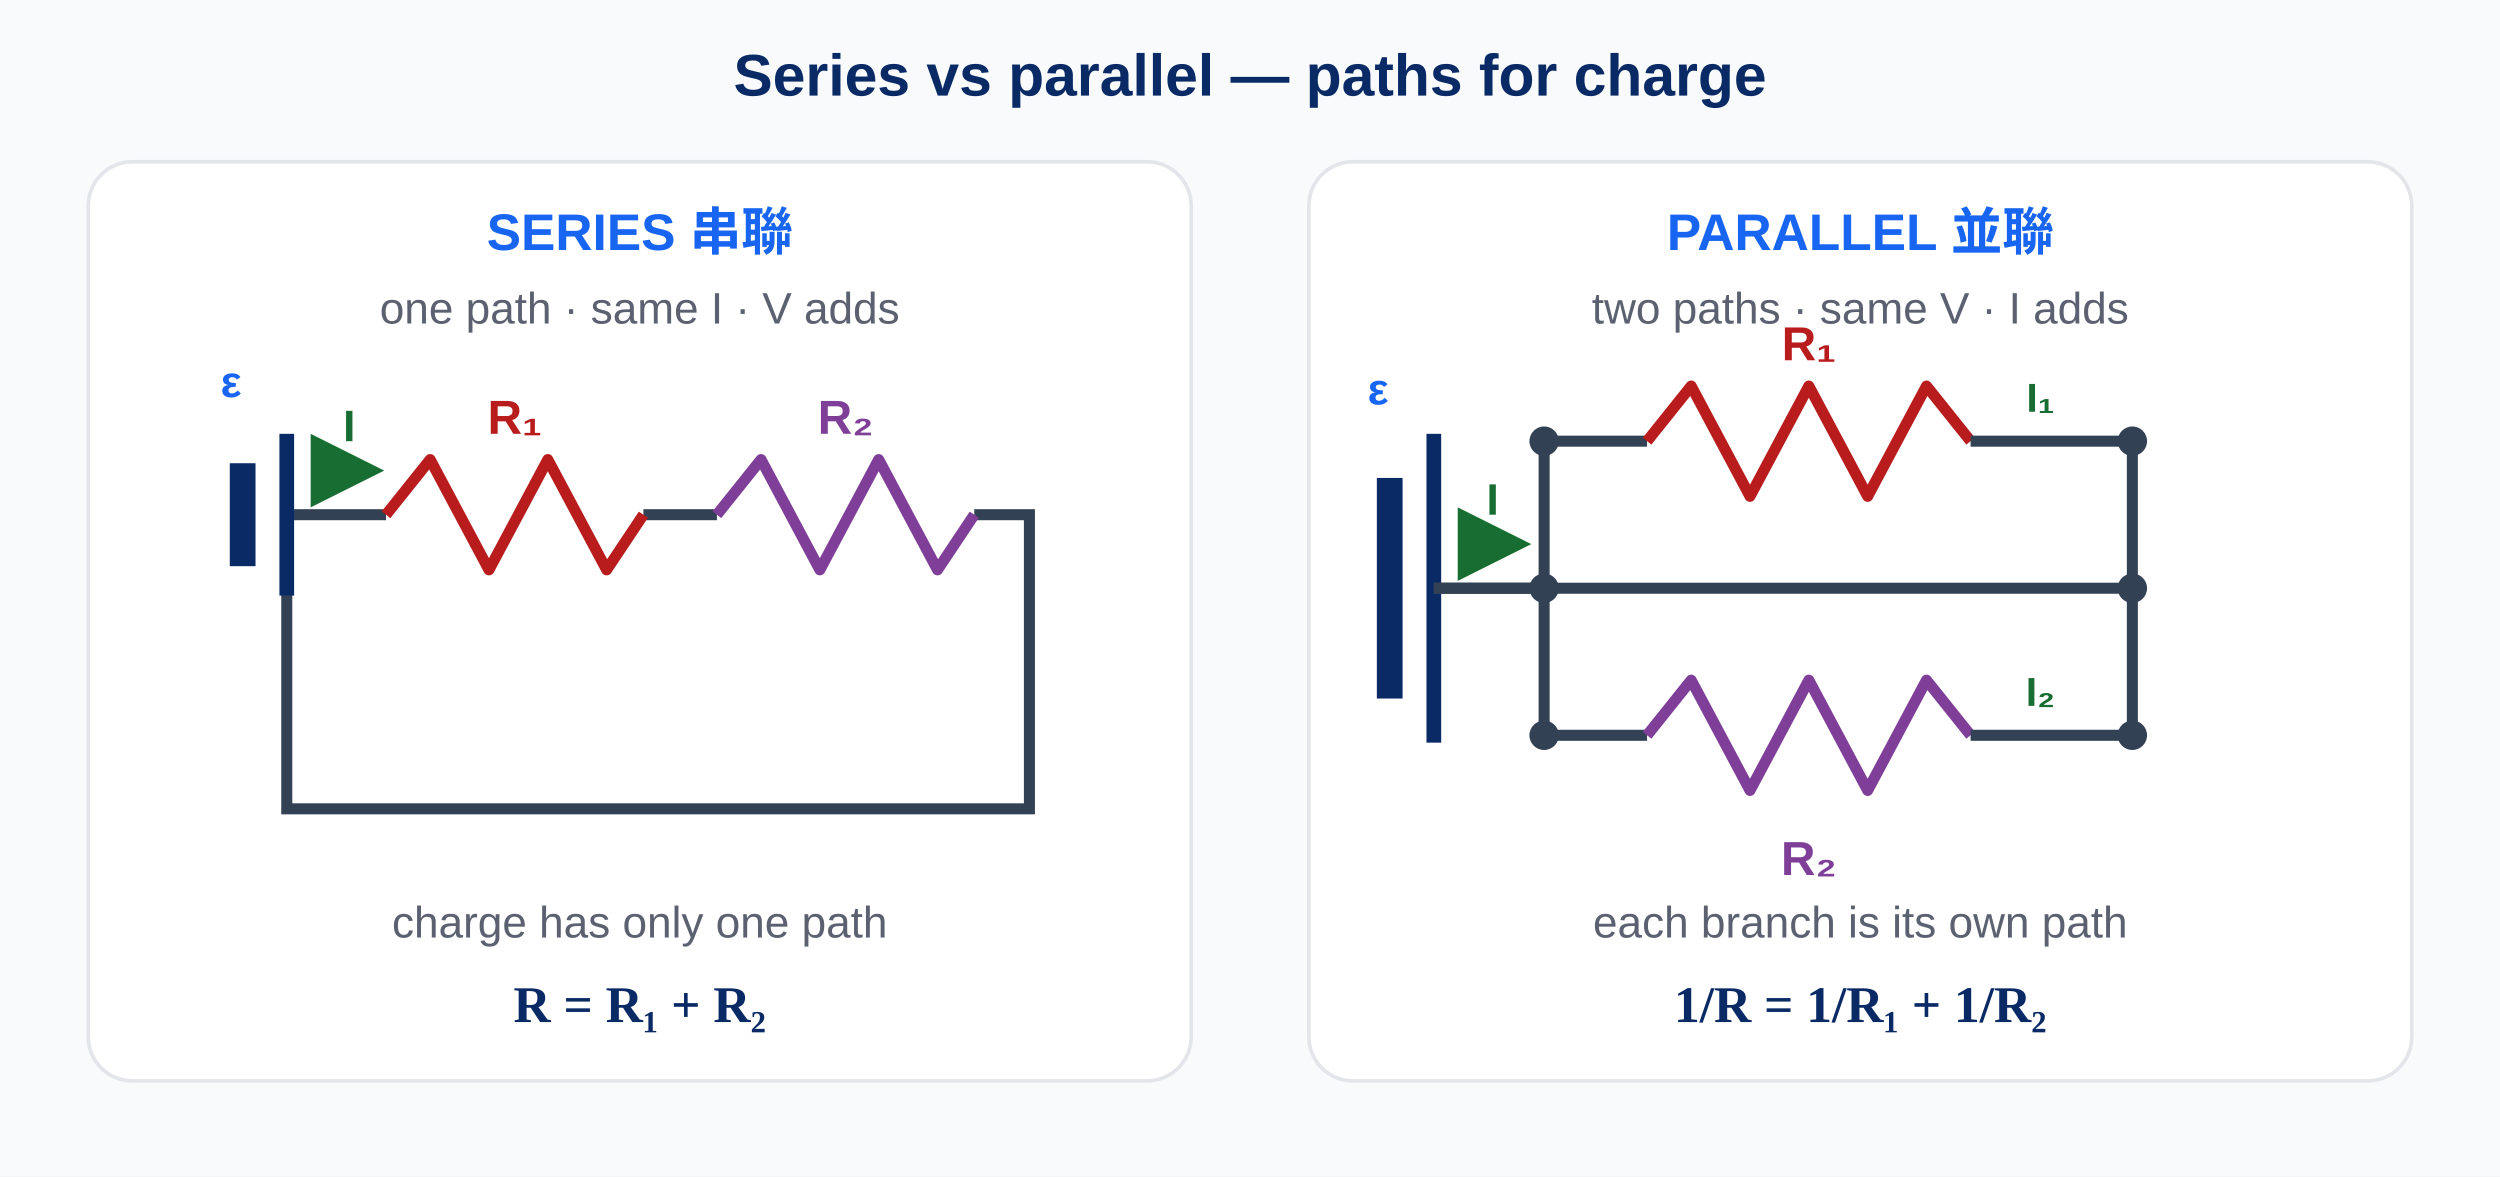
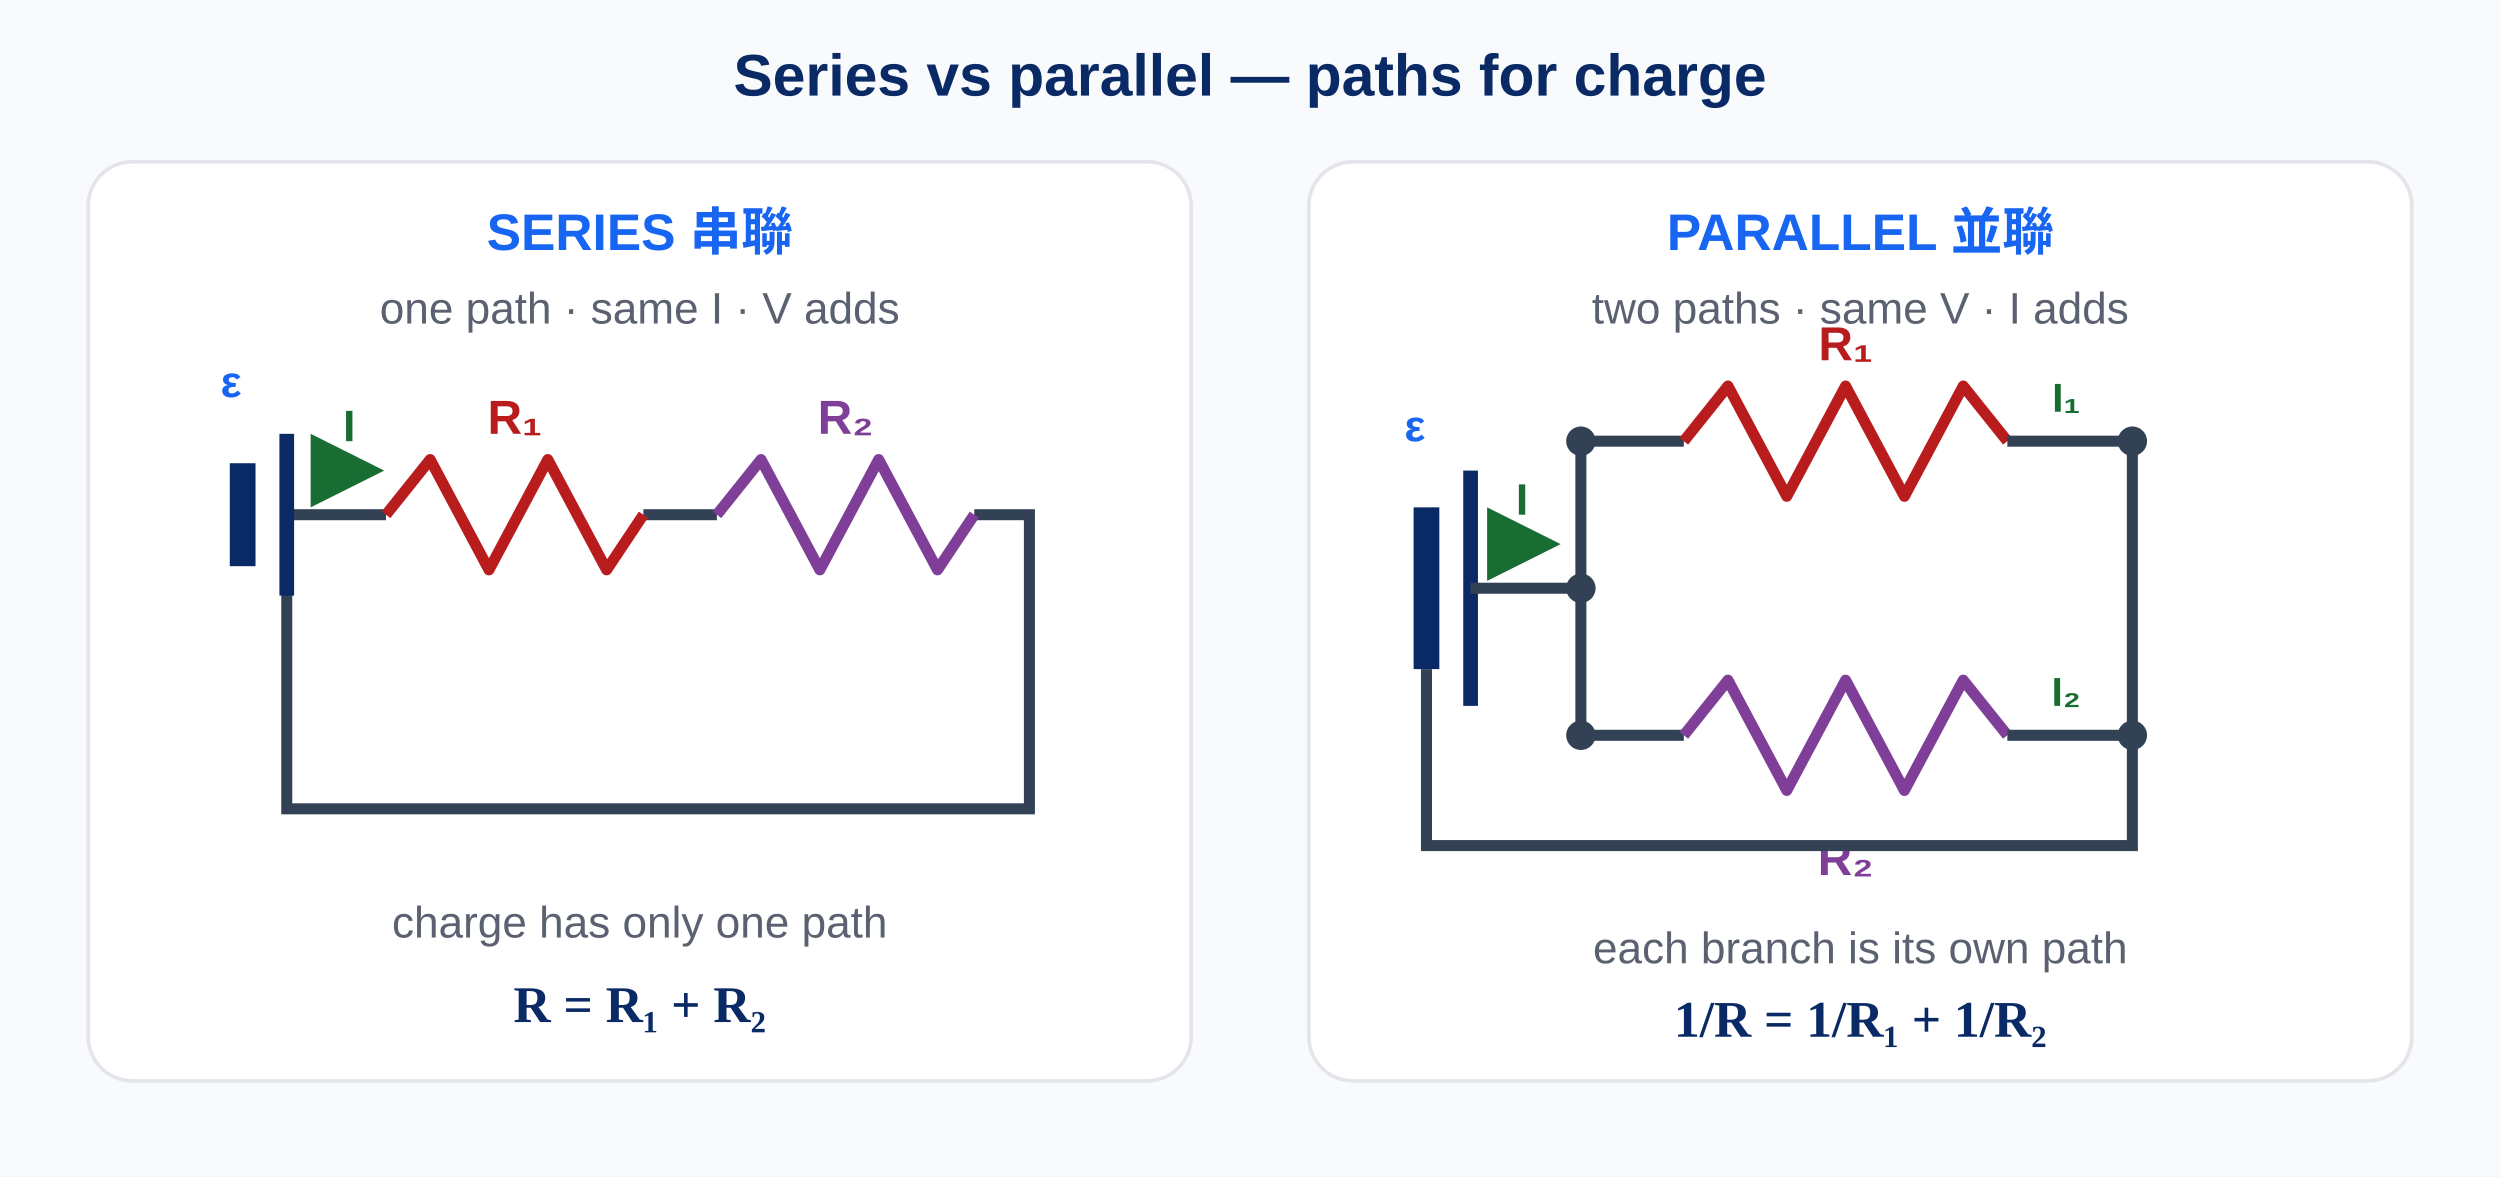
<svg xmlns="http://www.w3.org/2000/svg" viewBox="0 0 680 320" role="img" aria-label="Series: one loop with R1 then R2. Parallel: two branches sharing the same voltage across each resistor.">
  <rect width="680" height="320" fill="#f8fafc" />
  <text x="340" y="26" text-anchor="middle" font-family="Segoe UI,Arial,sans-serif" font-size="16" font-weight="700" fill="#0a2a66">Series vs parallel — paths for charge</text>
  <rect x="24" y="44" width="300" height="250" rx="12" fill="#fff" stroke="#e3e5ea" />
  <text x="174" y="68" text-anchor="middle" font-family="Segoe UI,Arial,sans-serif" font-size="14" font-weight="800" fill="#1865f2">SERIES 串聯</text>
  <text x="174" y="88" text-anchor="middle" font-family="Segoe UI,Arial,sans-serif" font-size="12" fill="#5b6170">one path · same I · V adds</text>
  <path d="M78 140 H105" fill="none" stroke="#334155" stroke-width="3" />
  <path d="M175 140 H195" fill="none" stroke="#334155" stroke-width="3" />
  <path d="M265 140 H280 V220 H78 V140" fill="none" stroke="#334155" stroke-width="3" />
  <line x1="78" y1="118" x2="78" y2="162" stroke="#0a2a66" stroke-width="4" />
  <line x1="66" y1="126" x2="66" y2="154" stroke="#0a2a66" stroke-width="7" />
  <text x="60" y="108" font-family="Segoe UI,Arial,sans-serif" font-size="12" font-weight="700" fill="#1865f2">ε</text>
  <path d="M105 140 L117 125 L133 155 L149 125 L165 155 L175 140" fill="none" stroke="#b91c1c" stroke-width="3" stroke-linejoin="round" />
  <text x="140" y="118" text-anchor="middle" font-family="Segoe UI,Arial,sans-serif" font-size="13" font-weight="700" fill="#b91c1c">R₁</text>
  <path d="M195 140 L207 125 L223 155 L239 125 L255 155 L265 140" fill="none" stroke="#7f3f98" stroke-width="3" stroke-linejoin="round" />
  <text x="230" y="118" text-anchor="middle" font-family="Segoe UI,Arial,sans-serif" font-size="13" font-weight="700" fill="#7f3f98">R₂</text>
  <defs>
    <marker id="arrG" markerWidth="8" markerHeight="8" refX="7" refY="4" orient="auto">
      <path d="M0,0 L8,4 L0,8 z" fill="#186d32" />
    </marker>
  </defs>
  <line x1="88" y1="128" x2="102" y2="128" stroke="#186d32" stroke-width="2.5" marker-end="url(#arrG)" />
  <text x="95" y="120" text-anchor="middle" font-family="Segoe UI,Arial,sans-serif" font-size="12" font-weight="700" fill="#186d32">I</text>
  <text x="174" y="255" text-anchor="middle" font-family="Segoe UI,Arial,sans-serif" font-size="12" fill="#5b6170">charge has only one path</text>
  <text x="174" y="278" text-anchor="middle" font-family="Cambria Math,Times New Roman,serif" font-size="14" font-weight="700" fill="#0a2a66">R = R₁ + R₂</text>
  <rect x="356" y="44" width="300" height="250" rx="12" fill="#fff" stroke="#e3e5ea" />
  <text x="506" y="68" text-anchor="middle" font-family="Segoe UI,Arial,sans-serif" font-size="14" font-weight="800" fill="#1865f2">PARALLEL 並聯</text>
  <text x="506" y="88" text-anchor="middle" font-family="Segoe UI,Arial,sans-serif" font-size="12" fill="#5b6170">two paths · same V · I adds</text>
-   <line x1="390" y1="118" x2="390" y2="202" stroke="#0a2a66" stroke-width="4" />
-   <line x1="378" y1="130" x2="378" y2="190" stroke="#0a2a66" stroke-width="7" />
-   <text x="372" y="110" font-family="Segoe UI,Arial,sans-serif" font-size="12" font-weight="700" fill="#1865f2">ε</text>
-   <path d="M390 160 H420" fill="none" stroke="#334155" stroke-width="3" />
-   <path d="M420 120 V200" fill="none" stroke="#334155" stroke-width="3" />
-   <circle cx="420" cy="120" r="4" fill="#334155" />
-   <circle cx="420" cy="200" r="4" fill="#334155" />
-   <circle cx="420" cy="160" r="4" fill="#334155" />
-   <path d="M420 120 H448" fill="none" stroke="#334155" stroke-width="3" />
-   <path d="M448 120 L460 105 L476 135 L492 105 L508 135 L524 105 L536 120" fill="none" stroke="#b91c1c" stroke-width="3" stroke-linejoin="round" />
-   <path d="M536 120 H580" fill="none" stroke="#334155" stroke-width="3" />
-   <text x="492" y="98" text-anchor="middle" font-family="Segoe UI,Arial,sans-serif" font-size="13" font-weight="700" fill="#b91c1c">R₁</text>
-   <text x="555" y="112" text-anchor="middle" font-family="Segoe UI,Arial,sans-serif" font-size="11" font-weight="700" fill="#186d32">I₁</text>
-   <path d="M420 200 H448" fill="none" stroke="#334155" stroke-width="3" />
-   <path d="M448 200 L460 185 L476 215 L492 185 L508 215 L524 185 L536 200" fill="none" stroke="#7f3f98" stroke-width="3" stroke-linejoin="round" />
-   <path d="M536 200 H580" fill="none" stroke="#334155" stroke-width="3" />
-   <text x="492" y="238" text-anchor="middle" font-family="Segoe UI,Arial,sans-serif" font-size="13" font-weight="700" fill="#7f3f98">R₂</text>
-   <text x="555" y="192" text-anchor="middle" font-family="Segoe UI,Arial,sans-serif" font-size="11" font-weight="700" fill="#186d32">I₂</text>
+   <line x1="400" y1="128" x2="400" y2="192" stroke="#0a2a66" stroke-width="4" />
+   <line x1="388" y1="138" x2="388" y2="182" stroke="#0a2a66" stroke-width="7" />
+   <text x="382" y="120" font-family="Segoe UI,Arial,sans-serif" font-size="12" font-weight="700" fill="#1865f2">ε</text>
+   <path d="M400 160 H430" fill="none" stroke="#334155" stroke-width="3" />
+   <path d="M430 120 V200" fill="none" stroke="#334155" stroke-width="3" />
+   <circle cx="430" cy="120" r="4" fill="#334155" />
+   <circle cx="430" cy="160" r="4" fill="#334155" />
+   <circle cx="430" cy="200" r="4" fill="#334155" />
+   <path d="M430 120 H458" fill="none" stroke="#334155" stroke-width="3" />
+   <path d="M458 120 L470 105 L486 135 L502 105 L518 135 L534 105 L546 120" fill="none" stroke="#b91c1c" stroke-width="3" stroke-linejoin="round" />
+   <path d="M546 120 H580" fill="none" stroke="#334155" stroke-width="3" />
+   <text x="502" y="98" text-anchor="middle" font-family="Segoe UI,Arial,sans-serif" font-size="13" font-weight="700" fill="#b91c1c">R₁</text>
+   <text x="562" y="112" text-anchor="middle" font-family="Segoe UI,Arial,sans-serif" font-size="11" font-weight="700" fill="#186d32">I₁</text>
+   <path d="M430 200 H458" fill="none" stroke="#334155" stroke-width="3" />
+   <path d="M458 200 L470 185 L486 215 L502 185 L518 215 L534 185 L546 200" fill="none" stroke="#7f3f98" stroke-width="3" stroke-linejoin="round" />
+   <path d="M546 200 H580" fill="none" stroke="#334155" stroke-width="3" />
+   <text x="502" y="238" text-anchor="middle" font-family="Segoe UI,Arial,sans-serif" font-size="13" font-weight="700" fill="#7f3f98">R₂</text>
+   <text x="562" y="192" text-anchor="middle" font-family="Segoe UI,Arial,sans-serif" font-size="11" font-weight="700" fill="#186d32">I₂</text>
  <path d="M580 120 V200" fill="none" stroke="#334155" stroke-width="3" />
  <circle cx="580" cy="120" r="4" fill="#334155" />
  <circle cx="580" cy="200" r="4" fill="#334155" />
-   <path d="M580 160 H390" fill="none" stroke="#334155" stroke-width="3" />
-   <circle cx="580" cy="160" r="4" fill="#334155" />
-   <line x1="400" y1="148" x2="414" y2="148" stroke="#186d32" stroke-width="2.5" marker-end="url(#arrG)" />
-   <text x="406" y="140" text-anchor="middle" font-family="Segoe UI,Arial,sans-serif" font-size="12" font-weight="700" fill="#186d32">I</text>
-   <text x="506" y="255" text-anchor="middle" font-family="Segoe UI,Arial,sans-serif" font-size="12" fill="#5b6170">each branch is its own path</text>
-   <text x="506" y="278" text-anchor="middle" font-family="Cambria Math,Times New Roman,serif" font-size="14" font-weight="700" fill="#0a2a66">1/R = 1/R₁ + 1/R₂</text>
+   <path d="M580 200 V230 H388 V182" fill="none" stroke="#334155" stroke-width="3" />
+   <line x1="408" y1="148" x2="422" y2="148" stroke="#186d32" stroke-width="2.5" marker-end="url(#arrG)" />
+   <text x="414" y="140" text-anchor="middle" font-family="Segoe UI,Arial,sans-serif" font-size="12" font-weight="700" fill="#186d32">I</text>
+   <text x="506" y="262" text-anchor="middle" font-family="Segoe UI,Arial,sans-serif" font-size="12" fill="#5b6170">each branch is its own path</text>
+   <text x="506" y="282" text-anchor="middle" font-family="Cambria Math,Times New Roman,serif" font-size="14" font-weight="700" fill="#0a2a66">1/R = 1/R₁ + 1/R₂</text>
</svg>
